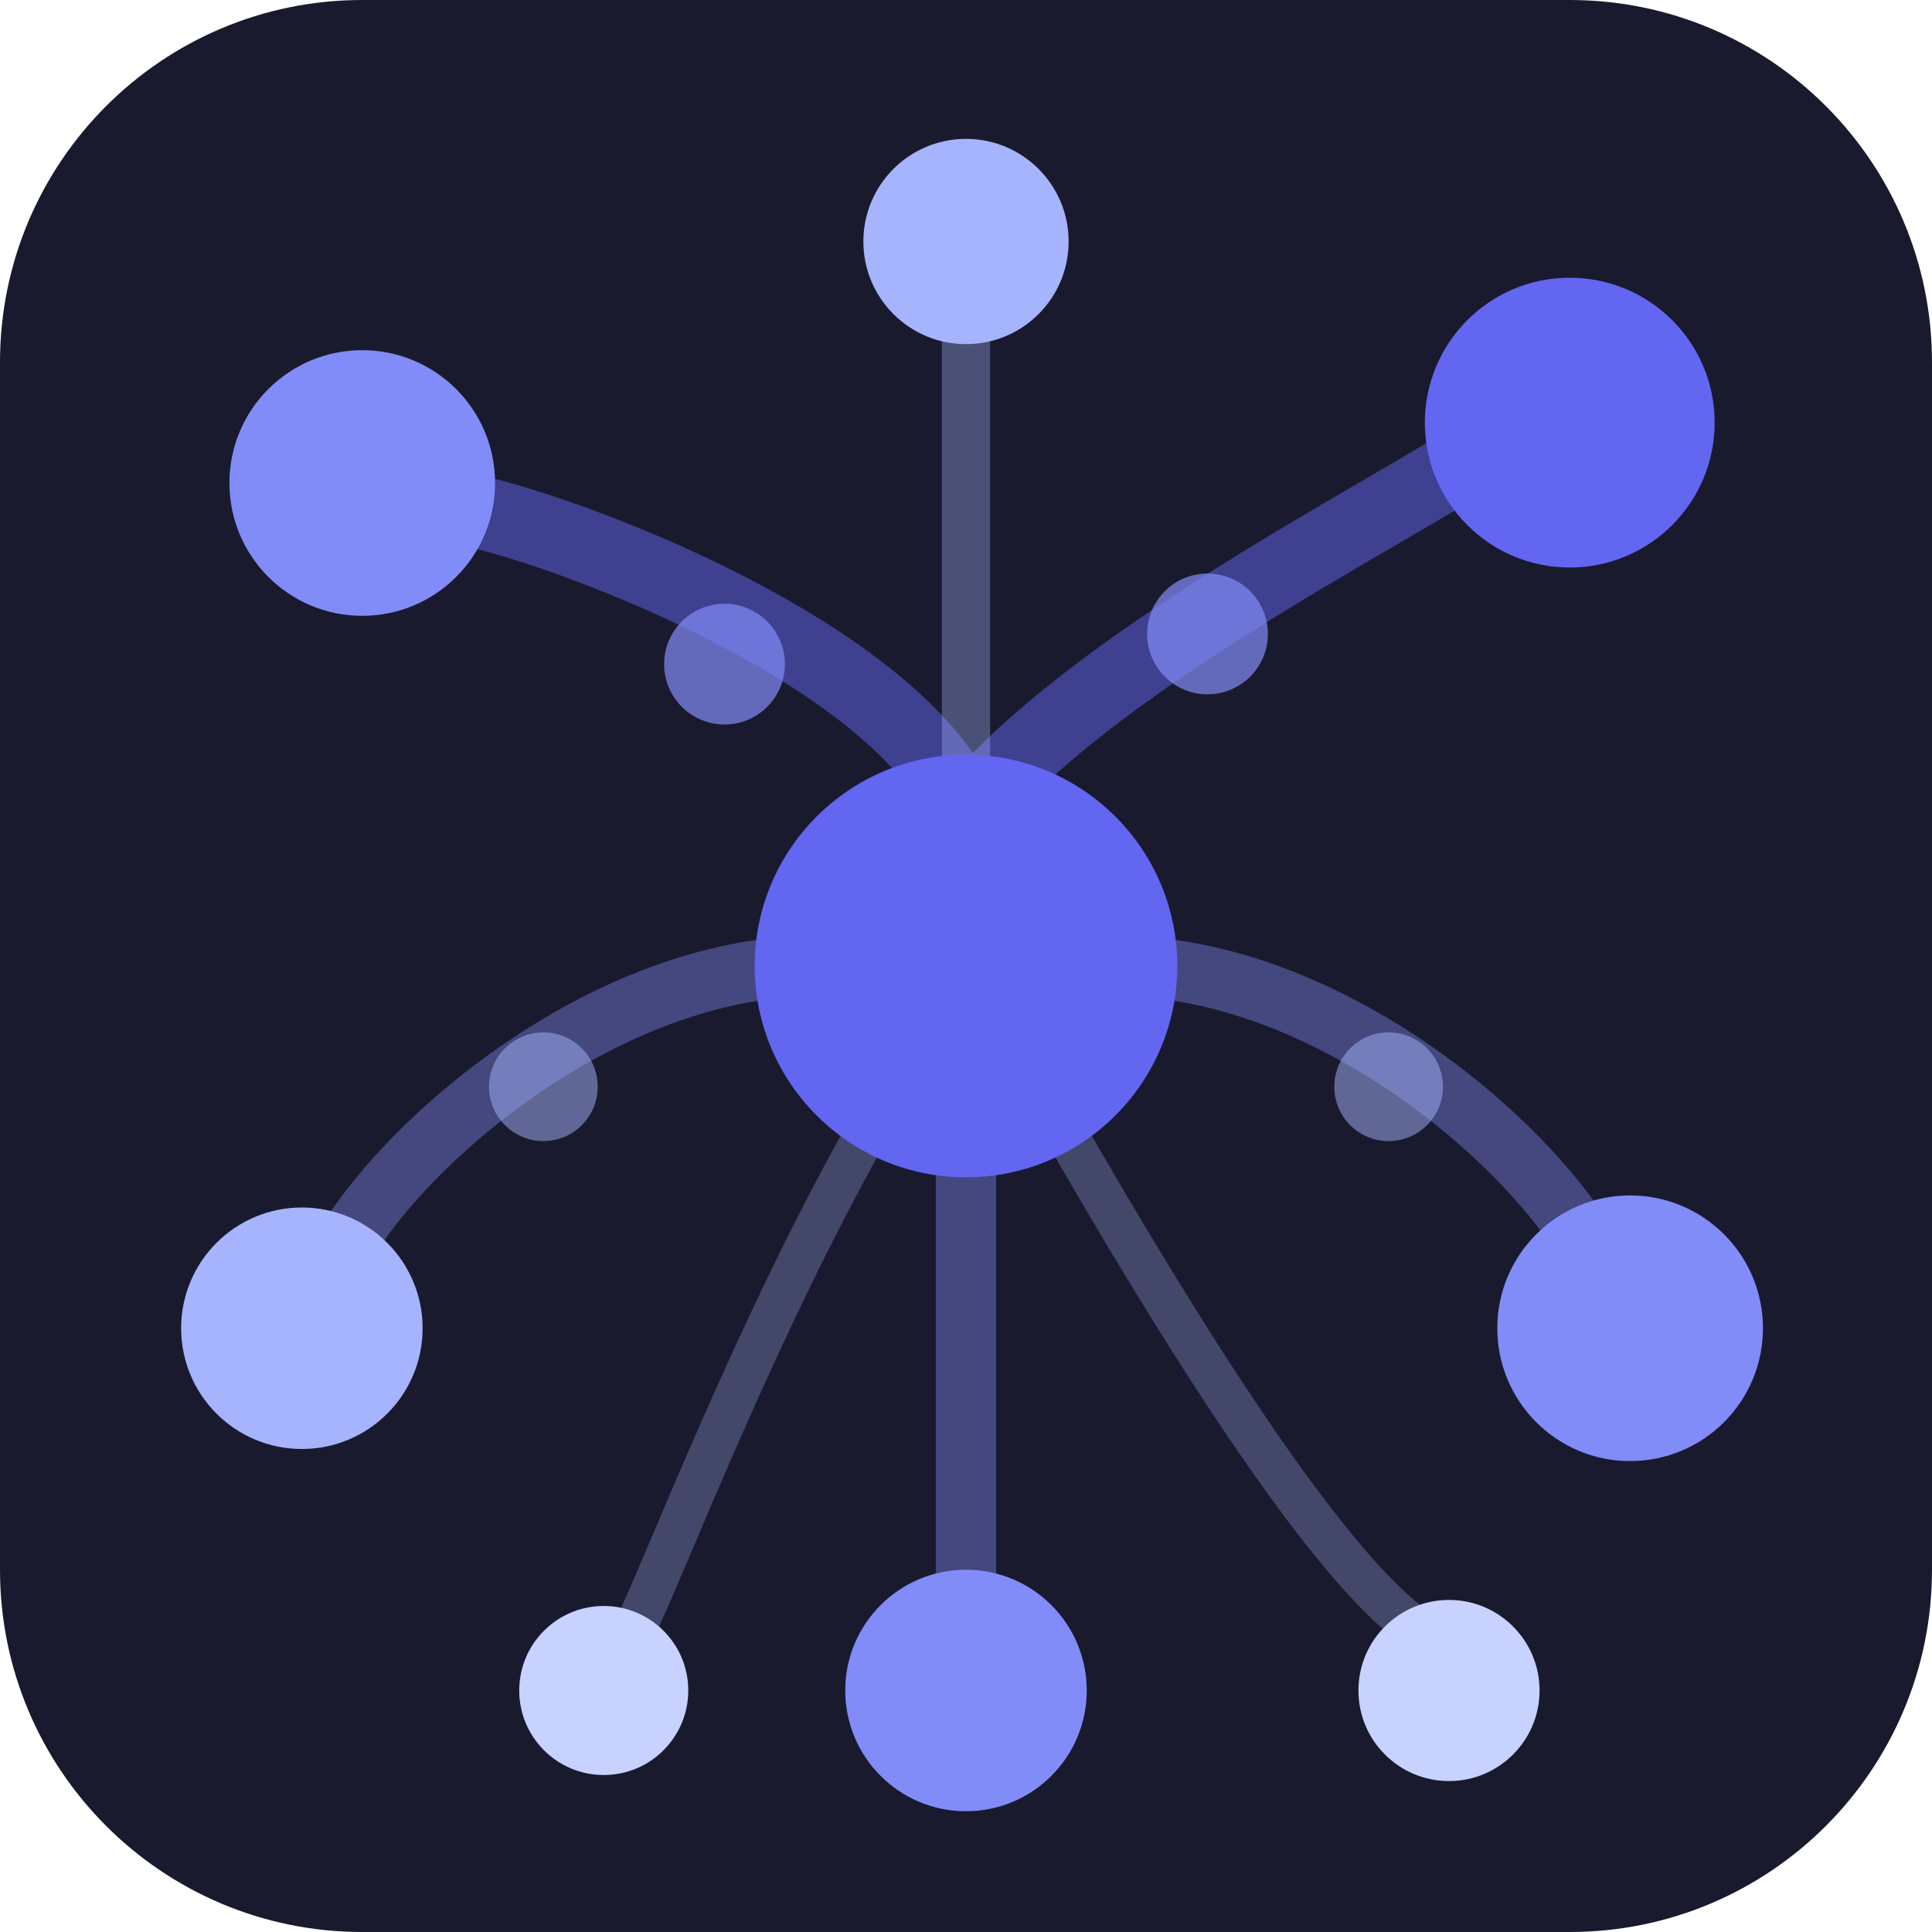
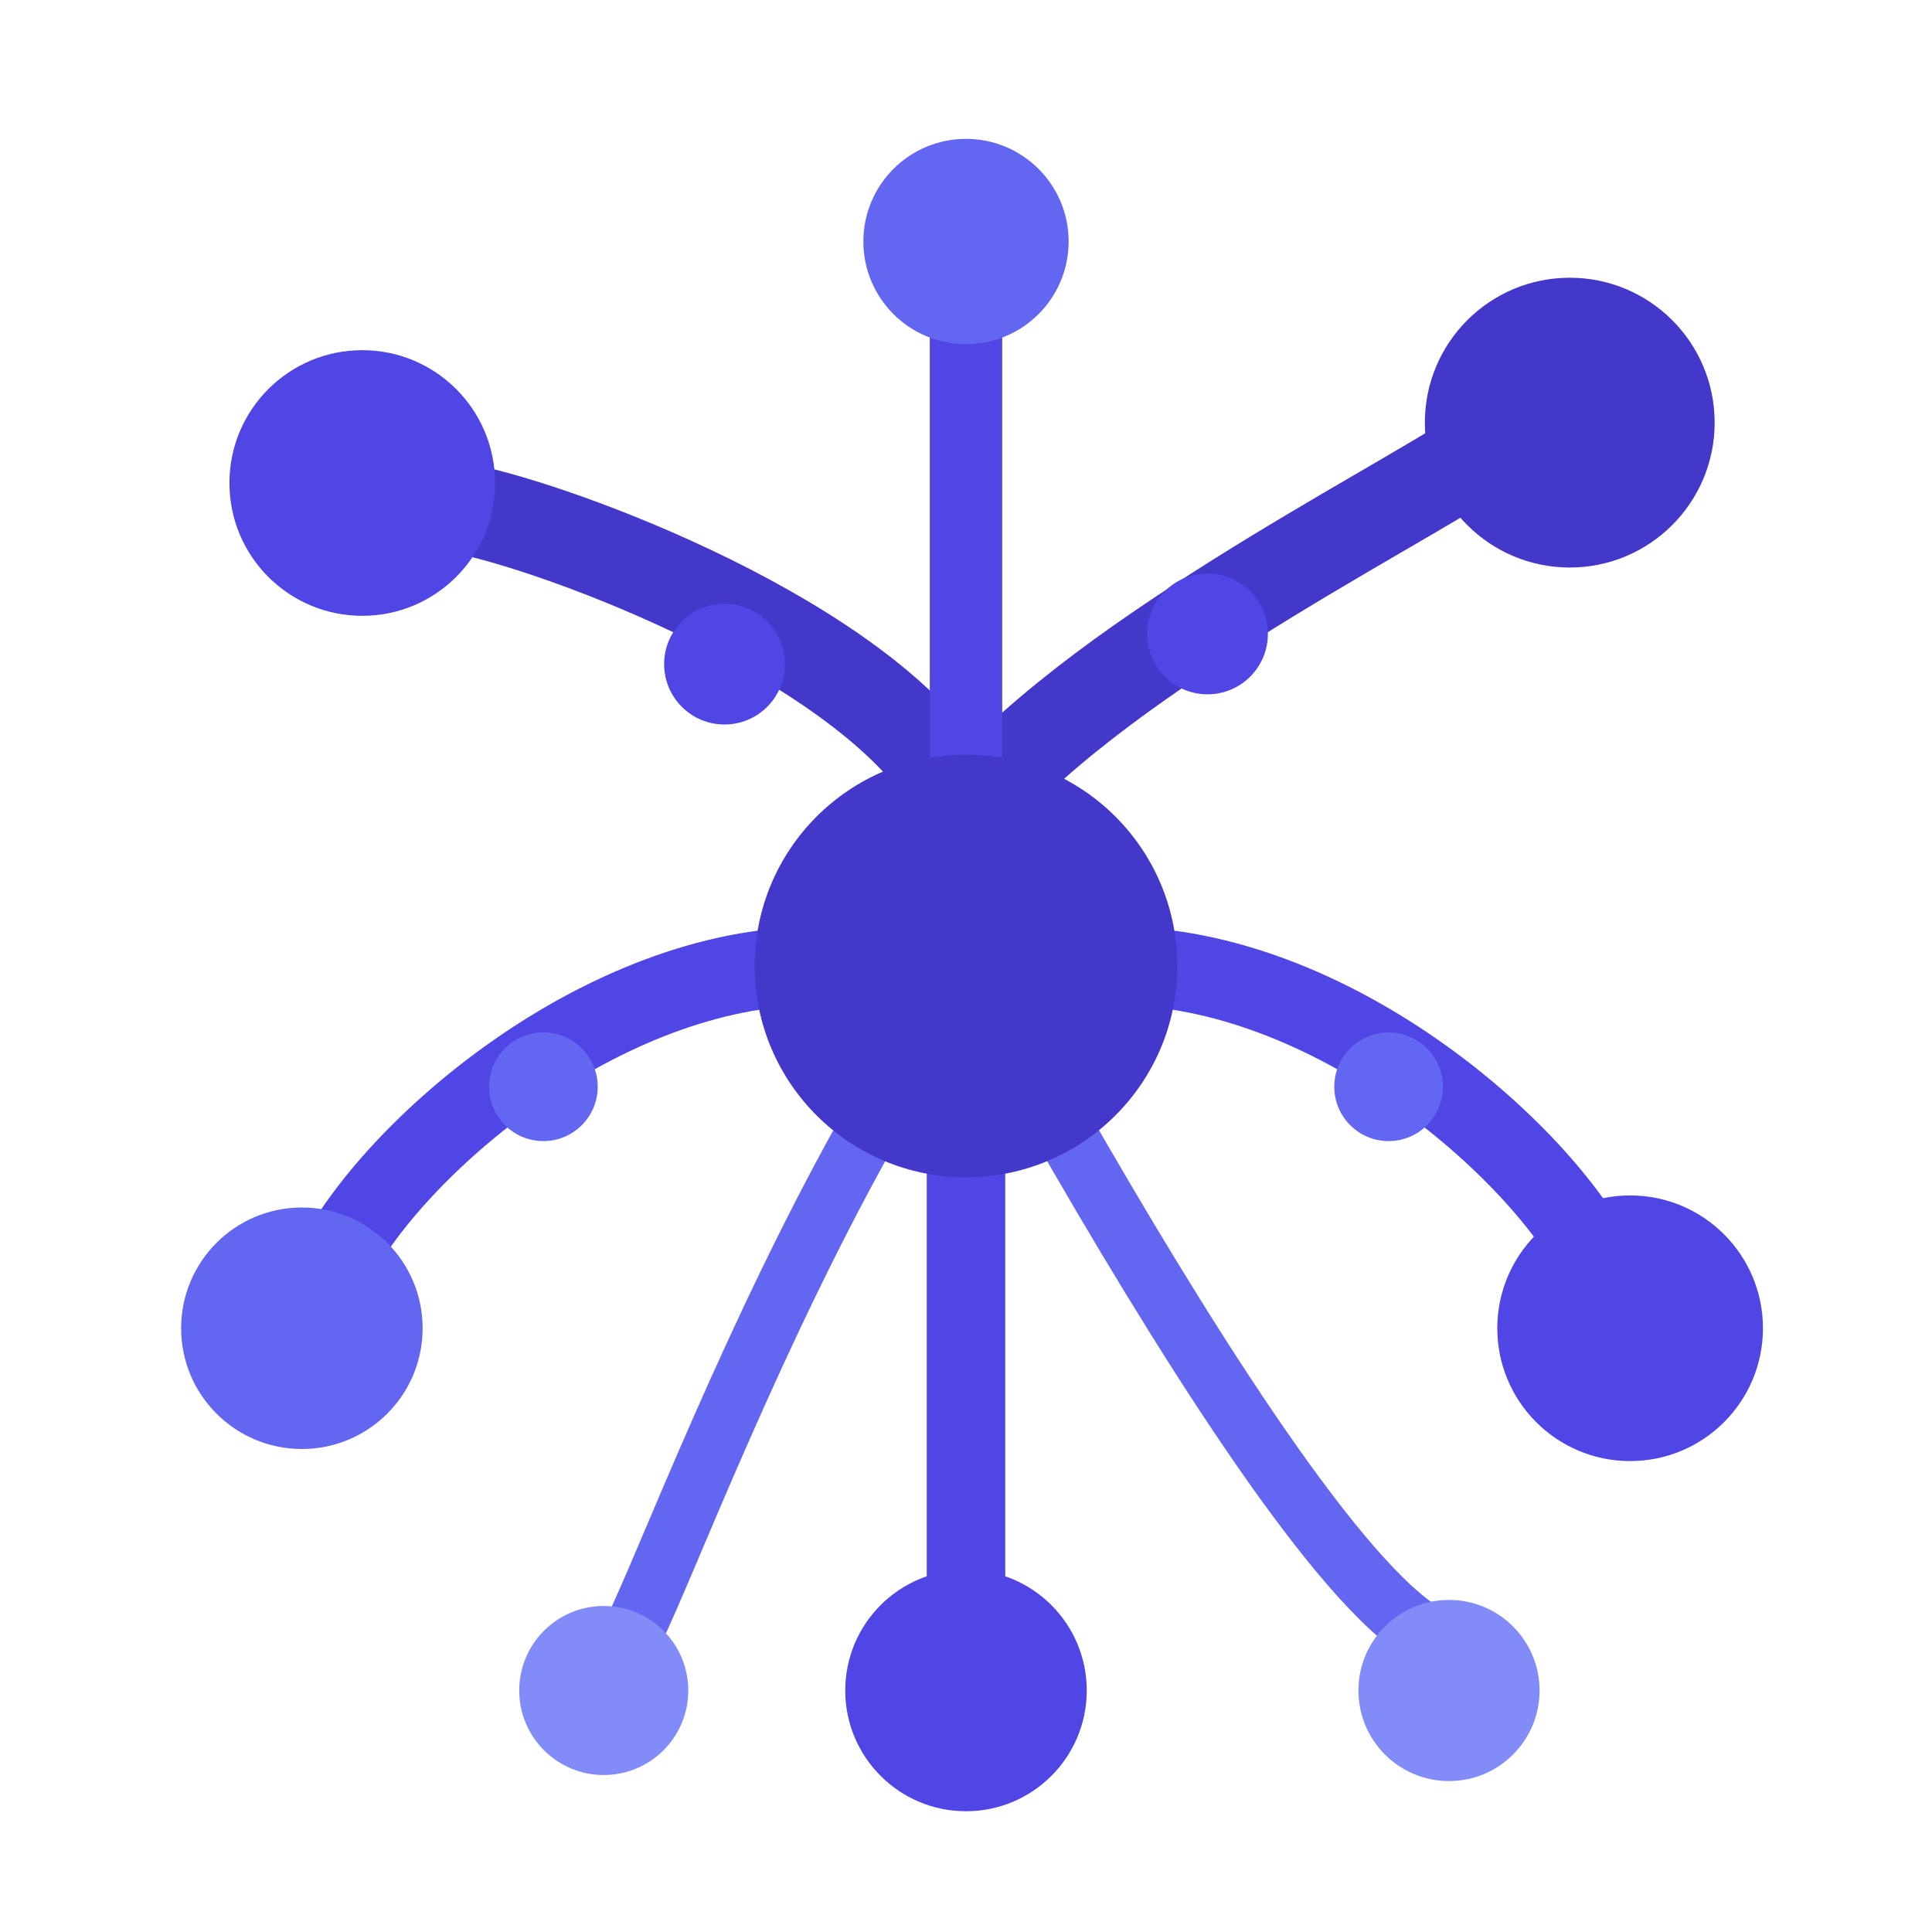
<svg xmlns="http://www.w3.org/2000/svg" width="32" height="32" viewBox="0 0 32 32" fill="none">
-   <rect width="32" height="32" rx="6" fill="#1A1A2E" />
-   <path d="M16 13.5C15 11 10 9 8 8.5" stroke="#6366F1" stroke-width="1.2" stroke-linecap="round" opacity="0.5" />
-   <path d="M16 13.5C18 11 23 8.5 24.5 7.5" stroke="#6366F1" stroke-width="1.2" stroke-linecap="round" opacity="0.5" />
-   <path d="M13.5 16C10 16 6.5 19 5.5 21" stroke="#818CF8" stroke-width="1" stroke-linecap="round" opacity="0.4" />
-   <path d="M18.5 16C22 16 25.5 19 26.5 21" stroke="#818CF8" stroke-width="1" stroke-linecap="round" opacity="0.4" />
-   <path d="M16 13C16 10 16 6 16 5.5" stroke="#A5B4FC" stroke-width="0.8" stroke-linecap="round" opacity="0.35" />
-   <path d="M16 19C16 22 16 26 16 26.5" stroke="#818CF8" stroke-width="1" stroke-linecap="round" opacity="0.4" />
-   <path d="M14.5 18.5C12.5 22 11 26 10.5 27" stroke="#A5B4FC" stroke-width="0.7" stroke-linecap="round" opacity="0.3" />
-   <path d="M17.5 18.5C19.5 22 22 26 23.5 27" stroke="#A5B4FC" stroke-width="0.7" stroke-linecap="round" opacity="0.3" />
-   <circle cx="16" cy="16" r="3.5" fill="#6366F1" />
-   <circle cx="6" cy="8" r="2.2" fill="#818CF8" />
-   <circle cx="26" cy="7" r="2.4" fill="#6366F1" />
-   <circle cx="5" cy="22" r="2" fill="#A5B4FC" />
-   <circle cx="27" cy="22" r="2.2" fill="#818CF8" />
-   <circle cx="16" cy="4" r="1.7" fill="#A5B4FC" />
-   <circle cx="16" cy="28" r="2" fill="#818CF8" />
-   <circle cx="10" cy="28" r="1.4" fill="#C7D2FE" />
-   <circle cx="24" cy="28" r="1.5" fill="#C7D2FE" />
-   <circle cx="12" cy="11" r="1" fill="#818CF8" opacity="0.7" />
-   <circle cx="20" cy="10.5" r="1" fill="#818CF8" opacity="0.7" />
-   <circle cx="9" cy="18" r="0.9" fill="#A5B4FC" opacity="0.5" />
-   <circle cx="23" cy="18" r="0.9" fill="#A5B4FC" opacity="0.5" />
+   <path d="M16 13.5C15 11 10 9 8 8.5" stroke="#4338CA" stroke-width="1.5" stroke-linecap="round" />
+   <path d="M16 13.5C18 11 23 8.5 24.5 7.5" stroke="#4338CA" stroke-width="1.5" stroke-linecap="round" />
+   <path d="M13.5 16C10 16 6.5 19 5.5 21" stroke="#4F46E5" stroke-width="1.3" stroke-linecap="round" />
+   <path d="M18.5 16C22 16 25.5 19 26.5 21" stroke="#4F46E5" stroke-width="1.3" stroke-linecap="round" />
+   <path d="M16 13C16 10 16 6 16 5.5" stroke="#4F46E5" stroke-width="1.2" stroke-linecap="round" />
+   <path d="M16 19C16 22 16 26 16 26.5" stroke="#4F46E5" stroke-width="1.3" stroke-linecap="round" />
+   <path d="M14.5 18.5C12.5 22 11 26 10.5 27" stroke="#6366F1" stroke-width="1" stroke-linecap="round" />
+   <path d="M17.5 18.5C19.5 22 22 26 23.5 27" stroke="#6366F1" stroke-width="1" stroke-linecap="round" />
+   <circle cx="16" cy="16" r="3.5" fill="#4338CA" />
+   <circle cx="6" cy="8" r="2.2" fill="#4F46E5" />
+   <circle cx="26" cy="7" r="2.4" fill="#4338CA" />
+   <circle cx="5" cy="22" r="2" fill="#6366F1" />
+   <circle cx="27" cy="22" r="2.2" fill="#4F46E5" />
+   <circle cx="16" cy="4" r="1.7" fill="#6366F1" />
+   <circle cx="16" cy="28" r="2" fill="#4F46E5" />
+   <circle cx="10" cy="28" r="1.4" fill="#818CF8" />
+   <circle cx="24" cy="28" r="1.5" fill="#818CF8" />
+   <circle cx="12" cy="11" r="1" fill="#4F46E5" />
+   <circle cx="20" cy="10.5" r="1" fill="#4F46E5" />
+   <circle cx="9" cy="18" r="0.9" fill="#6366F1" />
+   <circle cx="23" cy="18" r="0.9" fill="#6366F1" />
</svg>
